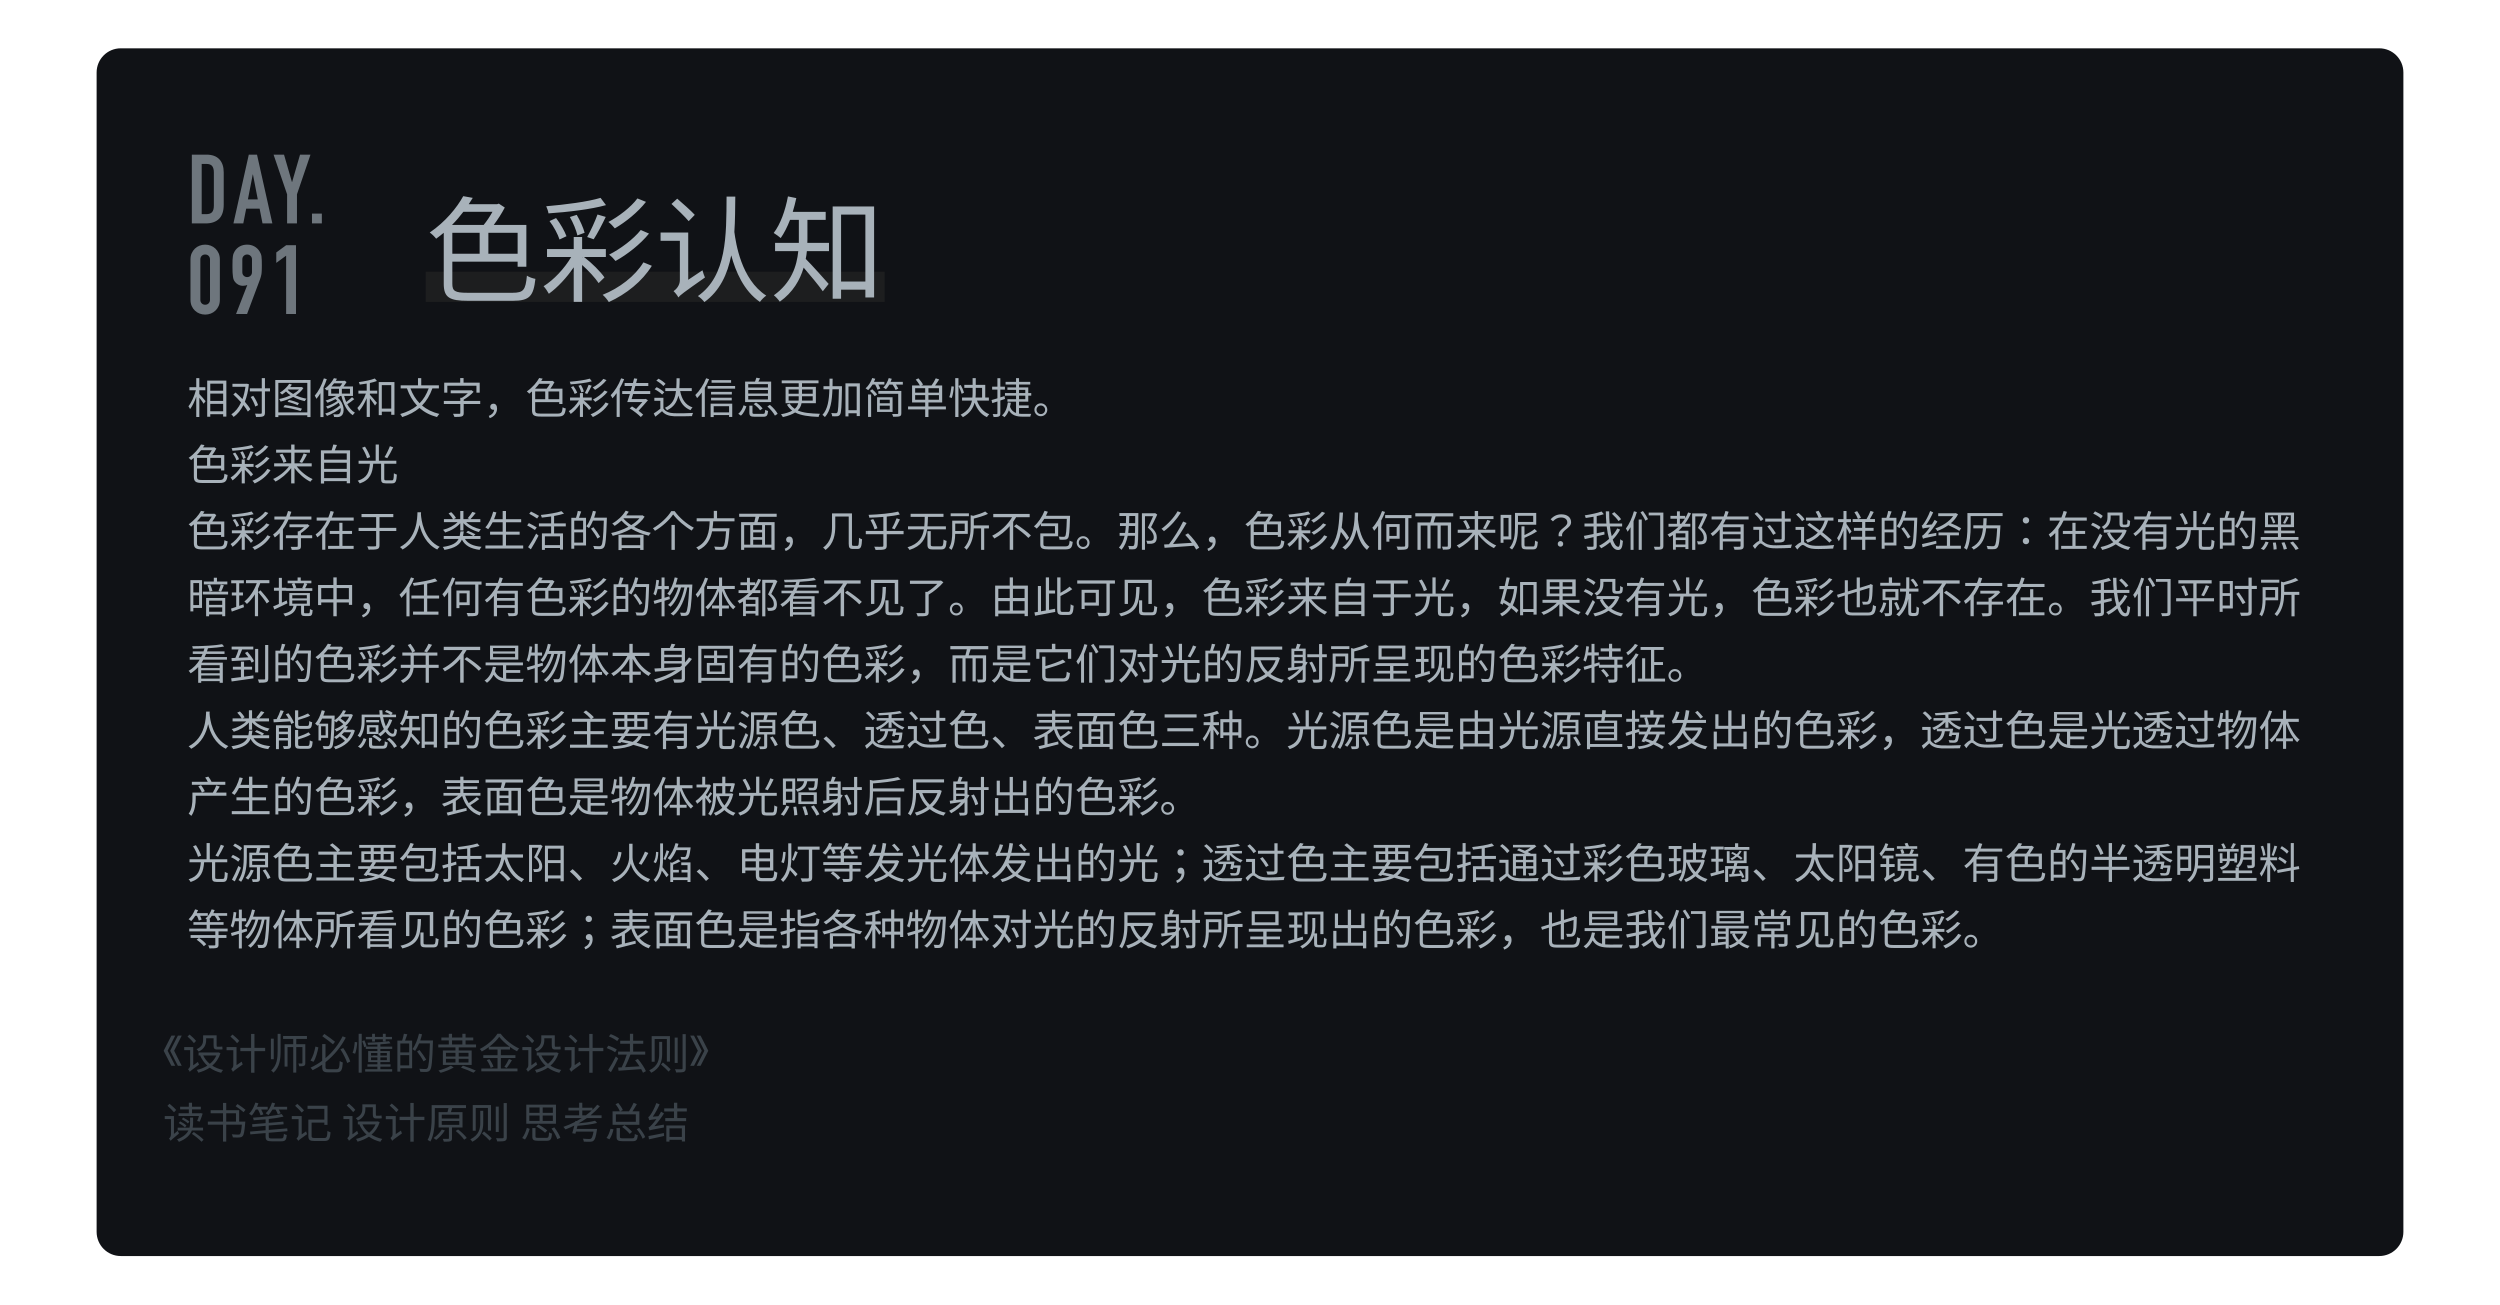
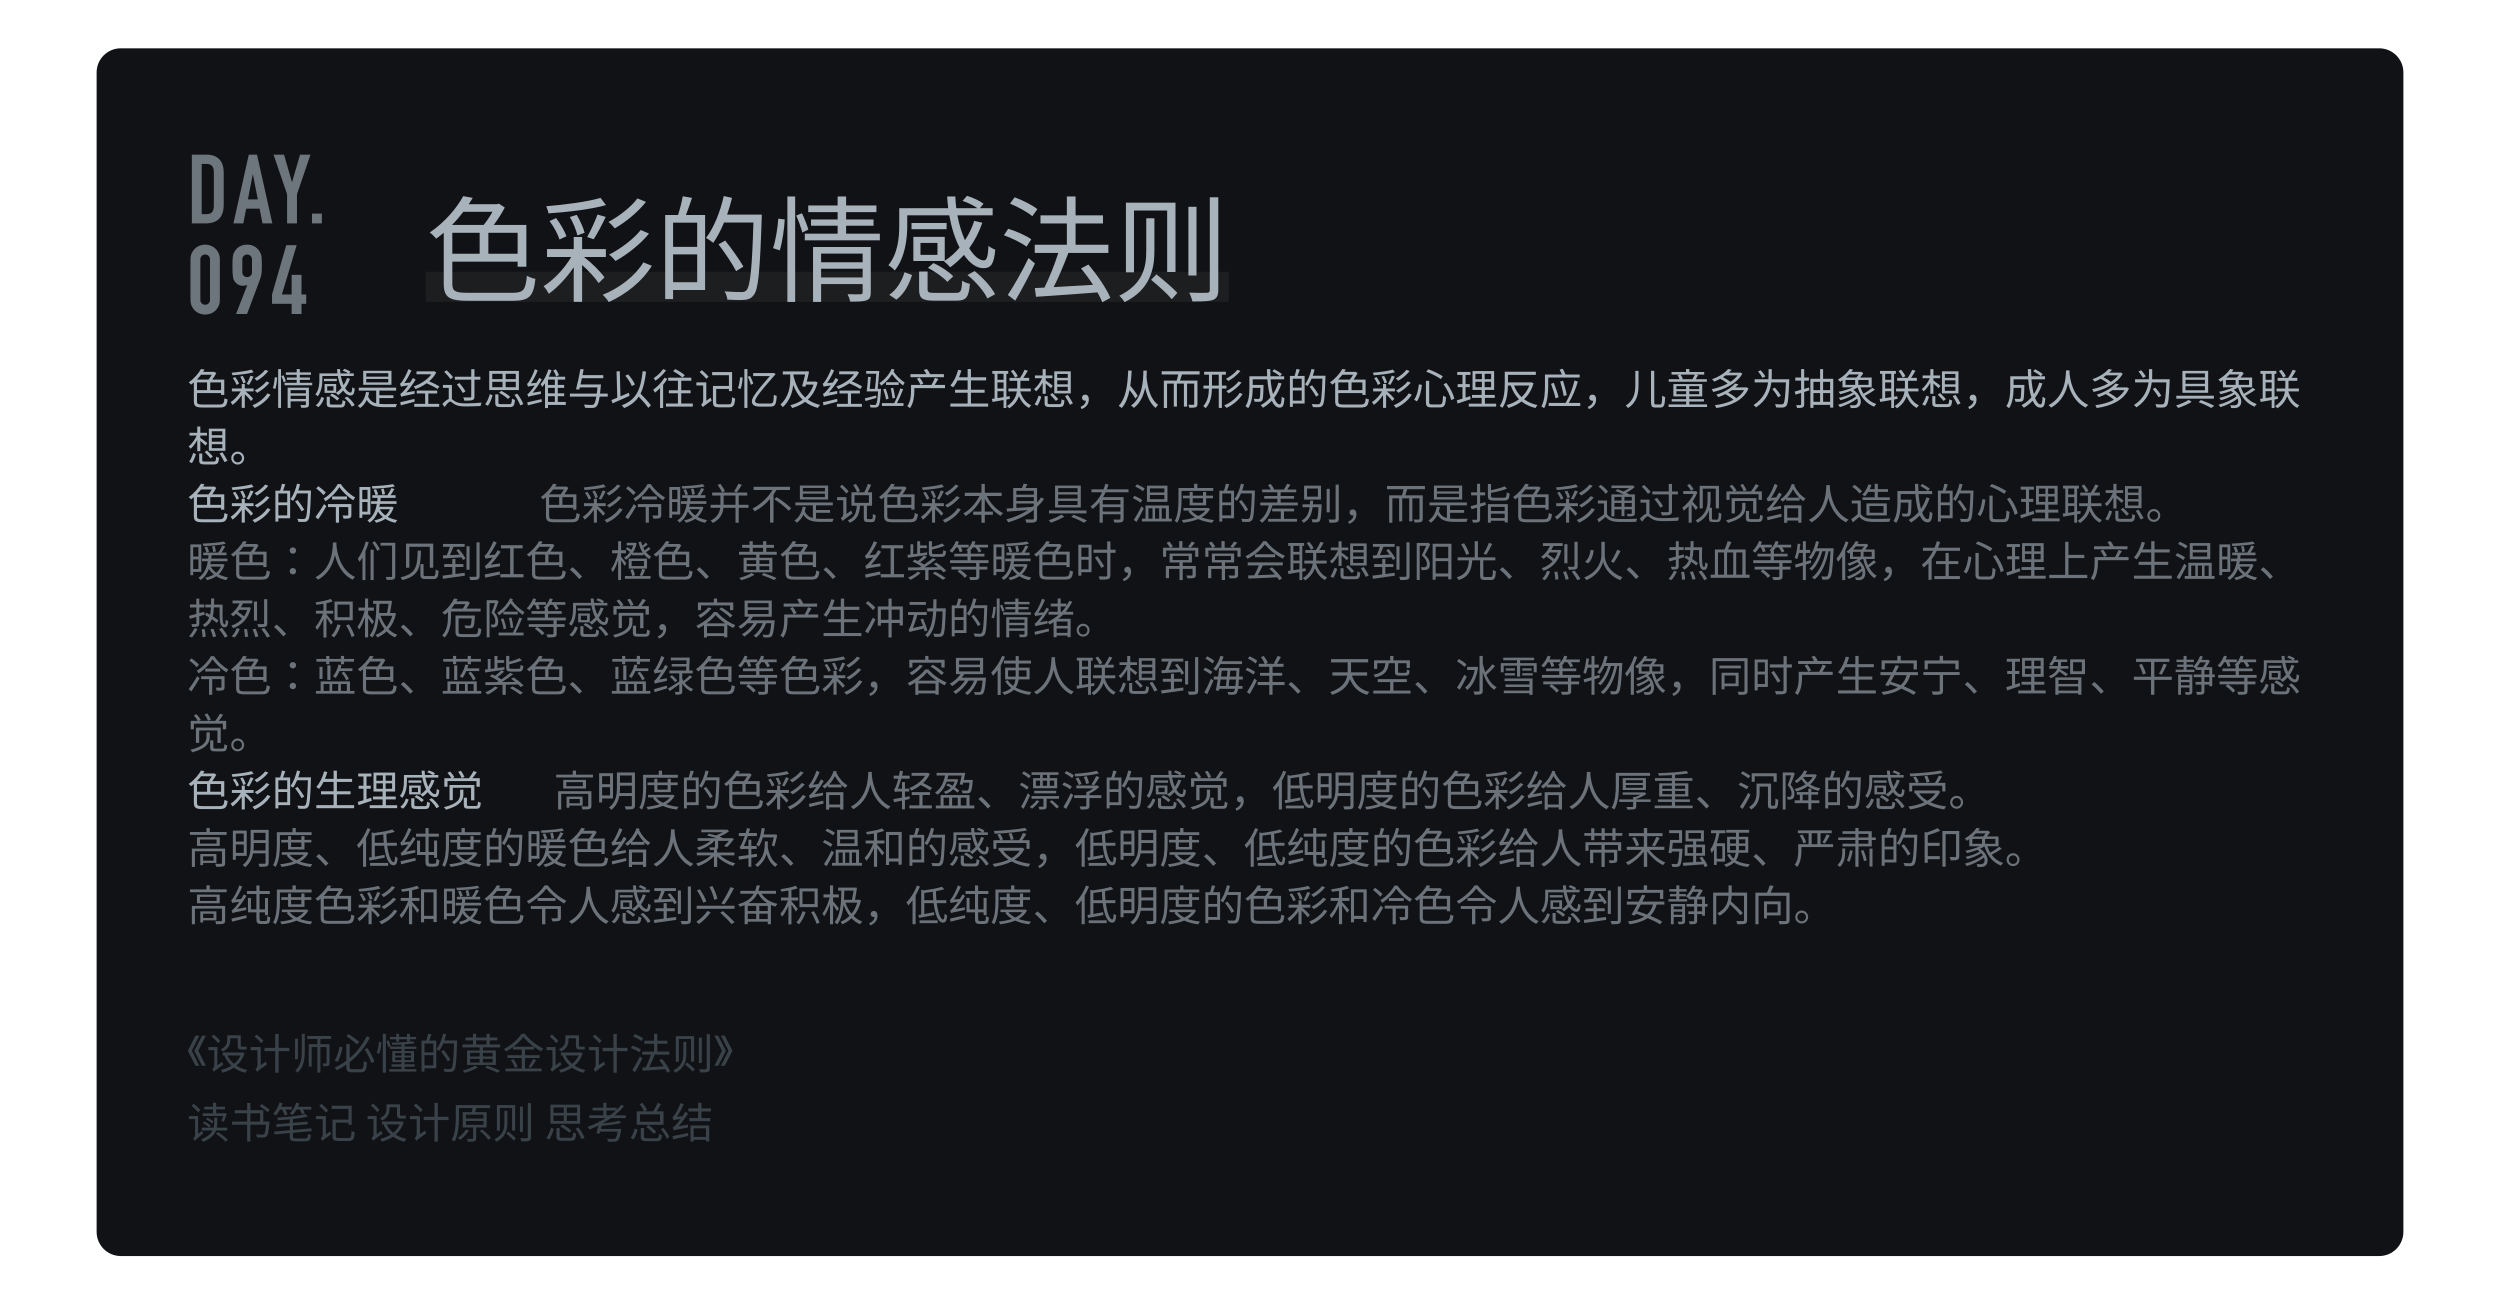
<svg xmlns="http://www.w3.org/2000/svg" width="828px" height="432px" viewBox="0 0 828 432" version="1.1">
-   <g id="91" stroke="none" stroke-width="1" fill="none" fill-rule="evenodd">
+   <g id="94" stroke="none" stroke-width="1" fill="none" fill-rule="evenodd">
    <g id="编组" transform="translate(32, 16)">
      <rect id="矩形" fill="#101216" x="0" y="0" width="764" height="400" rx="8" />
-       <path d="M31.536,58 L31.536,35.216 L36.368,35.216 C38.245,35.216 39.669,35.728 40.64,36.752 C41.611,37.776 42.096,39.227 42.096,41.104 L42.096,51.76 C42.096,53.893 41.579,55.467 40.544,56.48 C39.509,57.493 38.021,58 36.08,58 L31.536,58 Z M34.8,38.288 L34.8,54.928 L36.304,54.928 C37.221,54.928 37.872,54.699 38.256,54.24 C38.64,53.781 38.832,53.061 38.832,52.08 L38.832,41.104 C38.832,40.208 38.651,39.515 38.288,39.024 C37.925,38.533 37.264,38.288 36.304,38.288 L34.8,38.288 Z M53.376,50.032 L51.776,41.776 L51.712,41.776 L50.112,50.032 L53.376,50.032 Z M45.312,58 L50.4,35.216 L53.12,35.216 L58.208,58 L54.944,58 L53.984,53.104 L49.536,53.104 L48.576,58 L45.312,58 Z M63.088,58 L63.088,48.368 L58.608,35.216 L62.064,35.216 L64.688,44.272 L64.752,44.272 L67.376,35.216 L70.832,35.216 L66.352,48.368 L66.352,58 L63.088,58 Z M71.328,58 L71.328,54.736 L74.592,54.736 L74.592,58 L71.328,58 Z M31.088,69.92 C31.088,69.152 31.221,68.469 31.488,67.872 C31.755,67.275 32.112,66.763 32.56,66.336 C33.008,65.909 33.525,65.584 34.112,65.36 C34.699,65.136 35.312,65.024 35.952,65.024 C36.592,65.024 37.205,65.136 37.792,65.36 C38.379,65.584 38.896,65.909 39.344,66.336 C39.792,66.763 40.149,67.275 40.416,67.872 C40.683,68.469 40.816,69.152 40.816,69.92 L40.816,83.296 C40.816,84.064 40.683,84.747 40.416,85.344 C40.149,85.941 39.792,86.453 39.344,86.88 C38.896,87.307 38.379,87.632 37.792,87.856 C37.205,88.08 36.592,88.192 35.952,88.192 C35.312,88.192 34.699,88.08 34.112,87.856 C33.525,87.632 33.008,87.307 32.56,86.88 C32.112,86.453 31.755,85.941 31.488,85.344 C31.221,84.747 31.088,84.064 31.088,83.296 L31.088,69.92 Z M34.352,83.296 C34.352,83.765 34.501,84.155 34.8,84.464 C35.099,84.773 35.483,84.928 35.952,84.928 C36.421,84.928 36.805,84.773 37.104,84.464 C37.403,84.155 37.552,83.765 37.552,83.296 L37.552,69.92 C37.552,69.451 37.403,69.061 37.104,68.752 C36.805,68.443 36.421,68.288 35.952,68.288 C35.483,68.288 35.099,68.443 34.8,68.752 C34.501,69.061 34.352,69.451 34.352,69.92 L34.352,83.296 Z M46.176,88 L49.888,78.432 L49.824,78.368 C49.717,78.453 49.552,78.523 49.328,78.576 C49.104,78.629 48.811,78.656 48.448,78.656 C47.872,78.656 47.339,78.517 46.848,78.24 C46.357,77.963 45.973,77.611 45.696,77.184 C45.547,76.971 45.429,76.741 45.344,76.496 C45.259,76.251 45.195,75.936 45.152,75.552 C45.099,75.232 45.06,74.842 45.036,74.381 L45.024,74.096 C45.008,73.656 44.998,73.129 44.994,72.515 L44.992,71.872 C44.992,71.232 45,70.69 45.016,70.246 L45.024,70.032 C45.041,69.648 45.072,69.308 45.116,69.013 L45.152,68.8 C45.195,68.48 45.264,68.203 45.36,67.968 C45.456,67.733 45.579,67.488 45.728,67.232 C46.155,66.528 46.725,65.984 47.44,65.6 C48.155,65.216 48.96,65.024 49.856,65.024 C50.752,65.024 51.552,65.221 52.256,65.616 C52.96,66.011 53.525,66.549 53.952,67.232 C54.101,67.488 54.229,67.733 54.336,67.968 C54.443,68.203 54.528,68.48 54.592,68.8 C54.635,69.141 54.667,69.552 54.688,70.032 L54.704,70.476 C54.715,70.873 54.72,71.339 54.72,71.872 L54.714,72.71 C54.709,73.052 54.7,73.354 54.688,73.616 L54.657,74.133 C54.639,74.375 54.618,74.592 54.592,74.784 C54.528,75.125 54.459,75.429 54.384,75.696 C54.309,75.963 54.219,76.245 54.112,76.544 L49.824,88 L46.176,88 Z M48.256,74.144 C48.256,74.635 48.416,75.029 48.736,75.328 C49.056,75.627 49.429,75.776 49.856,75.776 C50.283,75.776 50.656,75.627 50.976,75.328 C51.296,75.029 51.456,74.635 51.456,74.144 L51.456,69.92 C51.456,69.429 51.296,69.035 50.976,68.736 C50.656,68.437 50.283,68.288 49.856,68.288 C49.429,68.288 49.056,68.437 48.736,68.736 C48.416,69.035 48.256,69.429 48.256,69.92 L48.256,74.144 Z M62.768,88 L62.768,68.672 L59.504,71.072 L59.504,67.616 L62.768,65.216 L66.032,65.216 L66.032,88 L62.768,88 Z" id="DAY.091" fill="#6E767D" fill-rule="nonzero" />
+       <path d="M31.536,58 L31.536,35.216 L36.368,35.216 C38.245,35.216 39.669,35.728 40.64,36.752 C41.611,37.776 42.096,39.227 42.096,41.104 L42.096,51.76 C42.096,53.893 41.579,55.467 40.544,56.48 C39.509,57.493 38.021,58 36.08,58 L31.536,58 Z M34.8,38.288 L34.8,54.928 L36.304,54.928 C37.221,54.928 37.872,54.699 38.256,54.24 C38.64,53.781 38.832,53.061 38.832,52.08 L38.832,41.104 C38.832,40.208 38.651,39.515 38.288,39.024 C37.925,38.533 37.264,38.288 36.304,38.288 L34.8,38.288 Z M53.376,50.032 L51.776,41.776 L51.712,41.776 L50.112,50.032 L53.376,50.032 Z M45.312,58 L50.4,35.216 L53.12,35.216 L58.208,58 L54.944,58 L53.984,53.104 L49.536,53.104 L48.576,58 L45.312,58 Z M63.088,58 L63.088,48.368 L58.608,35.216 L62.064,35.216 L64.688,44.272 L64.752,44.272 L67.376,35.216 L70.832,35.216 L66.352,48.368 L66.352,58 L63.088,58 Z M71.328,58 L71.328,54.736 L74.592,54.736 L74.592,58 L71.328,58 Z M31.088,69.92 C31.088,69.152 31.221,68.469 31.488,67.872 C31.755,67.275 32.112,66.763 32.56,66.336 C33.008,65.909 33.525,65.584 34.112,65.36 C34.699,65.136 35.312,65.024 35.952,65.024 C36.592,65.024 37.205,65.136 37.792,65.36 C38.379,65.584 38.896,65.909 39.344,66.336 C39.792,66.763 40.149,67.275 40.416,67.872 C40.683,68.469 40.816,69.152 40.816,69.92 L40.816,83.296 C40.816,84.064 40.683,84.747 40.416,85.344 C40.149,85.941 39.792,86.453 39.344,86.88 C38.896,87.307 38.379,87.632 37.792,87.856 C37.205,88.08 36.592,88.192 35.952,88.192 C35.312,88.192 34.699,88.08 34.112,87.856 C33.525,87.632 33.008,87.307 32.56,86.88 C32.112,86.453 31.755,85.941 31.488,85.344 C31.221,84.747 31.088,84.064 31.088,83.296 L31.088,69.92 Z M34.352,83.296 C34.352,83.765 34.501,84.155 34.8,84.464 C35.099,84.773 35.483,84.928 35.952,84.928 C36.421,84.928 36.805,84.773 37.104,84.464 C37.403,84.155 37.552,83.765 37.552,83.296 L37.552,69.92 C37.552,69.451 37.403,69.061 37.104,68.752 C36.805,68.443 36.421,68.288 35.952,68.288 C35.483,68.288 35.099,68.443 34.8,68.752 C34.501,69.061 34.352,69.451 34.352,69.92 L34.352,83.296 Z M46.176,88 L49.888,78.432 L49.824,78.368 C49.717,78.453 49.552,78.523 49.328,78.576 C49.104,78.629 48.811,78.656 48.448,78.656 C47.872,78.656 47.339,78.517 46.848,78.24 C46.357,77.963 45.973,77.611 45.696,77.184 C45.547,76.971 45.429,76.741 45.344,76.496 C45.259,76.251 45.195,75.936 45.152,75.552 C45.099,75.232 45.06,74.842 45.036,74.381 L45.024,74.096 C45.008,73.656 44.998,73.129 44.994,72.515 L44.992,71.872 C44.992,71.232 45,70.69 45.016,70.246 L45.024,70.032 C45.041,69.648 45.072,69.308 45.116,69.013 L45.152,68.8 C45.195,68.48 45.264,68.203 45.36,67.968 C45.456,67.733 45.579,67.488 45.728,67.232 C46.155,66.528 46.725,65.984 47.44,65.6 C48.155,65.216 48.96,65.024 49.856,65.024 C50.752,65.024 51.552,65.221 52.256,65.616 C52.96,66.011 53.525,66.549 53.952,67.232 C54.101,67.488 54.229,67.733 54.336,67.968 C54.443,68.203 54.528,68.48 54.592,68.8 C54.635,69.141 54.667,69.552 54.688,70.032 L54.704,70.476 C54.715,70.873 54.72,71.339 54.72,71.872 L54.714,72.71 C54.709,73.052 54.7,73.354 54.688,73.616 L54.657,74.133 C54.639,74.375 54.618,74.592 54.592,74.784 C54.528,75.125 54.459,75.429 54.384,75.696 C54.309,75.963 54.219,76.245 54.112,76.544 L49.824,88 L46.176,88 Z M48.256,74.144 C48.256,74.635 48.416,75.029 48.736,75.328 C49.056,75.627 49.429,75.776 49.856,75.776 C50.283,75.776 50.656,75.627 50.976,75.328 C51.296,75.029 51.456,74.635 51.456,74.144 L51.456,69.92 C51.456,69.429 51.296,69.035 50.976,68.736 C50.656,68.437 50.283,68.288 49.856,68.288 C49.429,68.288 49.056,68.437 48.736,68.736 C48.416,69.035 48.256,69.429 48.256,69.92 L48.256,74.144 Z M64.592,88 L64.592,84.608 L58.096,84.608 L58.096,81.536 L62.8,65.216 L66.256,65.216 L61.36,81.536 L64.592,81.536 L64.592,75.04 L67.856,75.04 L67.856,81.536 L69.424,81.536 L69.424,84.608 L67.856,84.608 L67.856,88 L64.592,88 Z" id="DAY.094" fill="#6E767D" fill-rule="nonzero" />
    </g>
-     <rect id="矩形" fill="#1D1E1F" x="141" y="90" width="152" height="10" />
-     <text id="色彩认知" font-family="PingFangSC-Semibold, PingFang SC" font-size="38" font-weight="500" line-spacing="38" fill="#A8B2BA">
-       <tspan x="141" y="97">色彩认知</tspan>
+     <rect id="矩形" fill="#1D1E1F" x="141" y="90" width="266" height="10" />
+     <text id="色彩的情感法则" font-family="PingFangSC-Semibold, PingFang SC" font-size="38" font-weight="500" line-spacing="38" fill="#A8B2BA">
+       <tspan x="141" y="97">色彩的情感法则</tspan>
    </text>
-     <text id="相对图像和文字，色彩传达信息更加简单快捷" font-family="PingFangSC-Regular, PingFang SC" font-size="14" font-weight="normal" line-spacing="22" fill="#A8B2BA">
-       <tspan x="62" y="137">相对图像和文字，色彩传达信息更加简单快捷。</tspan>
-       <tspan x="62" y="159" font-family="PingFangSC-Medium, PingFang SC" font-weight="400">色彩来自光</tspan>
-       <tspan x="132" y="159" />
-       <tspan x="62" y="181">色彩存在于人类生活的各个方面，几乎无所不包。那么，色彩从何而来呢？我们都有过这样的经历：在没有光的黑</tspan>
-       <tspan x="62" y="203">暗环境中，任何有色彩的物体都看不见了。由此可见，色彩来自于光，如果没有光，色彩也就不存在。我们平时所</tspan>
-       <tspan x="62" y="225">看到的色彩并不是物体本身固有的色彩，而是它们对光的反射所呈现的色彩特征。</tspan>
-       <tspan x="62" y="247">人类能够感知的色彩主要有光源色、透过色、表面色三种。光源色是由光源直接发出的色彩，透过色是光透过物体</tspan>
-       <tspan x="62" y="269">产生的色彩，表面色是物体被光照射后反射出的色彩。</tspan>
-       <tspan x="62" y="291">光源色主要包括太阳、火焰、电灯等发光体发出的光；透过色主要包括通过彩色玻璃、太阳镜、有色的半透明塑料</tspan>
-       <tspan x="62" y="313">等物体所看见的色彩；表面色是指各种物体对光的反射所呈现出的色彩，也是我们最常见的色彩。</tspan>
+     <text id="色彩情感是经过思维与以往记忆及经验产生联" font-family="PingFangSC-Regular, PingFang SC" font-size="14" font-weight="normal" line-spacing="19" fill="#A8B2BA">
+       <tspan x="62" y="134">色彩情感是经过思维与以往记忆及经验产生联想，从而形成的色彩心理反应，儿童多为抽象联想，成人多为具象联</tspan>
+       <tspan x="62" y="153">想。</tspan>
+       <tspan x="62" y="172" font-family="PingFangSC-Medium, PingFang SC" font-weight="400">色彩的冷暖 </tspan>
+       <tspan x="136.662" y="172">         </tspan>
+       <tspan x="178.62" y="172" fill-opacity="0.6">色彩冷暖并不是说色彩本身具有温度的差别，而是指色彩通过视觉给人造成的心理联想。</tspan>
+       <tspan x="62" y="191" fill-opacity="0.6">暖色：人们见到红色、橙色、黄色、红紫等暖色时，常常会联想到阳光、烈火、热血等物像，在心理上产生温暖、</tspan>
+       <tspan x="62" y="210" fill-opacity="0.6">热烈、积极、危险等感觉，容易产生冲动的情绪。</tspan>
+       <tspan x="62" y="229" fill-opacity="0.6">冷色：蓝色、蓝紫色、蓝绿色等色彩，容易使人联想到海洋、天空、冰雪等物像，同时产生安宁、理智、平静等感</tspan>
+       <tspan x="62" y="248" fill-opacity="0.6">觉。</tspan>
+       <tspan x="62" y="267" font-family="PingFangSC-Medium, PingFang SC" font-weight="400">色彩的生理感觉</tspan>
+       <tspan x="160" y="267">     </tspan>
+       <tspan x="183.31" y="267" fill-opacity="0.6">高明度的色彩给人轻盈、漂浮的感觉，低明度的色彩给人厚重、沉降的感受。</tspan>
+       <tspan x="62" y="286" fill-opacity="0.6">高明度、低纯度的暖色给人柔软、温和的感受，低明度、低纯度的色彩给人带来强硬、严肃的印象。</tspan>
+       <tspan x="62" y="305" fill-opacity="0.6">高纯度色彩和暖色令人感到兴奋积极，低纯度、低明度的色彩和冷色令人感到安静内向。</tspan>
    </text>
    <text id="《设计师必懂的黄金设计法则》-读书笔记" font-family="PingFangSC-Regular, PingFang SC" font-size="14" font-weight="normal" line-spacing="24" fill="#3A4249">
-       <tspan x="54" y="353">《设计师必懂的黄金设计法则》     </tspan>
-       <tspan x="54" y="377">  读书笔记 设计原则 思考总结</tspan>
+       <tspan x="62" y="353">《设计师必懂的黄金设计法则》     </tspan>
+       <tspan x="62" y="377">读书笔记 设计原则 思考总结</tspan>
    </text>
  </g>
</svg>
